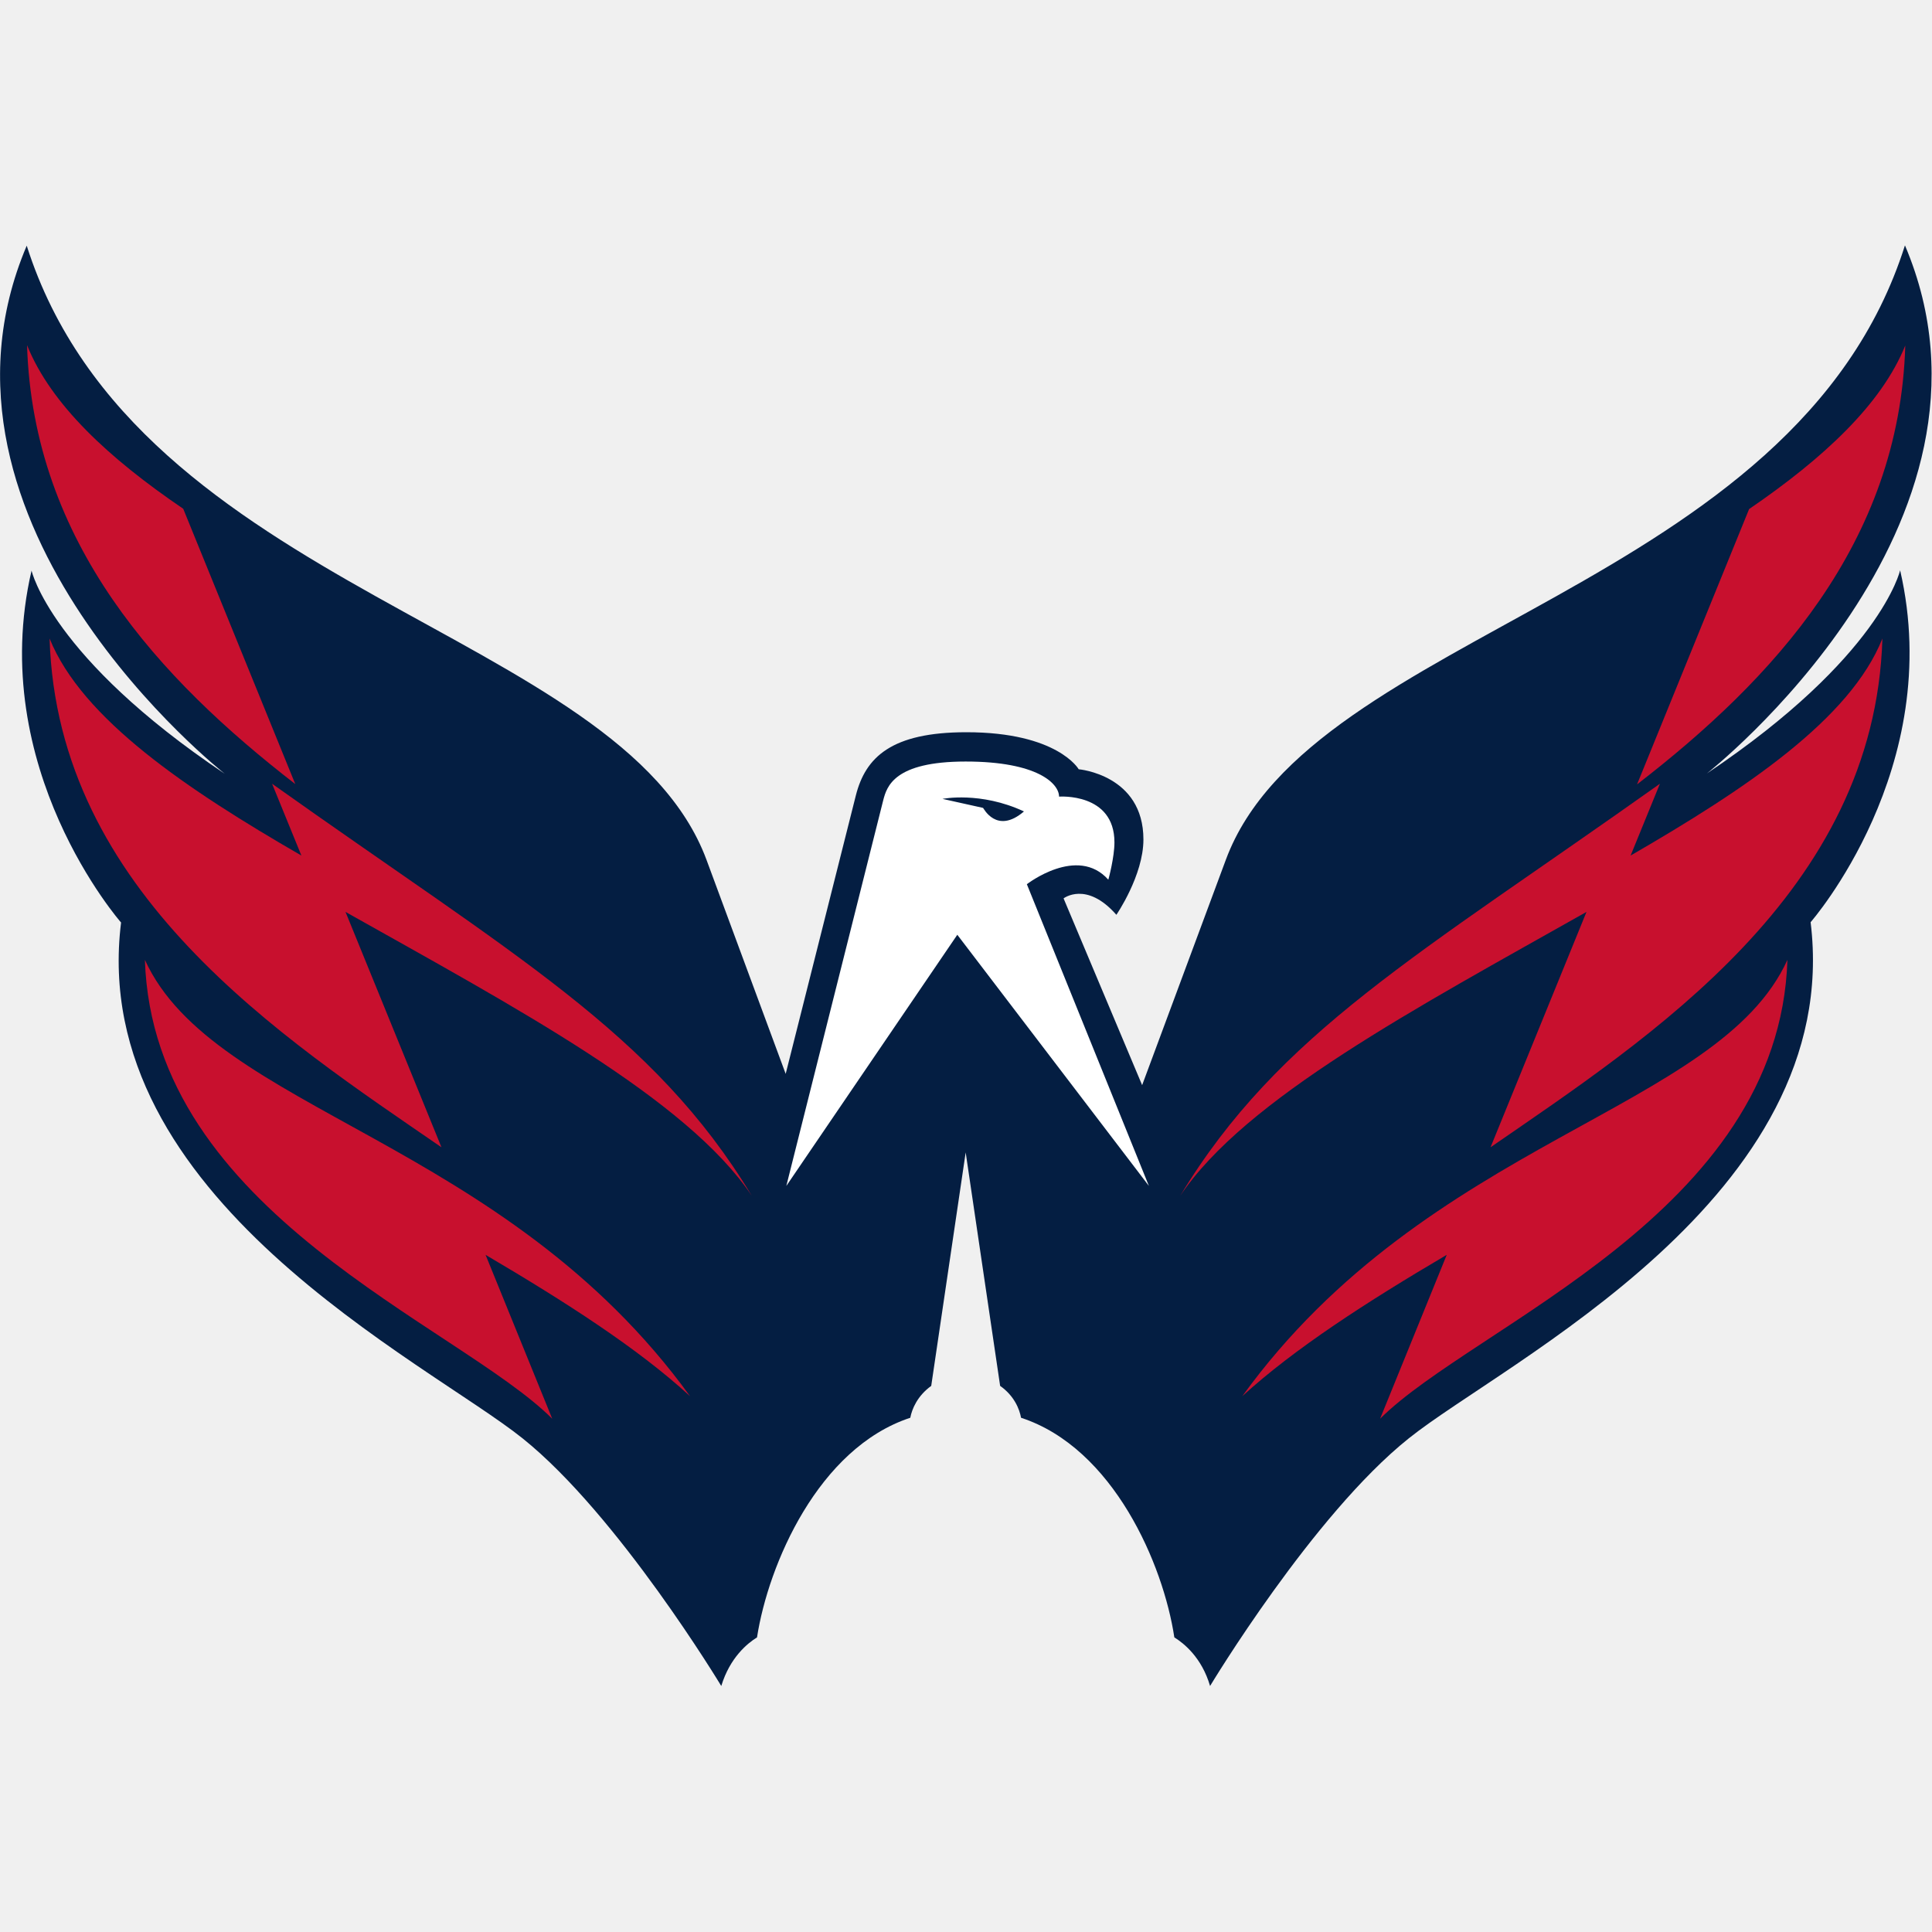
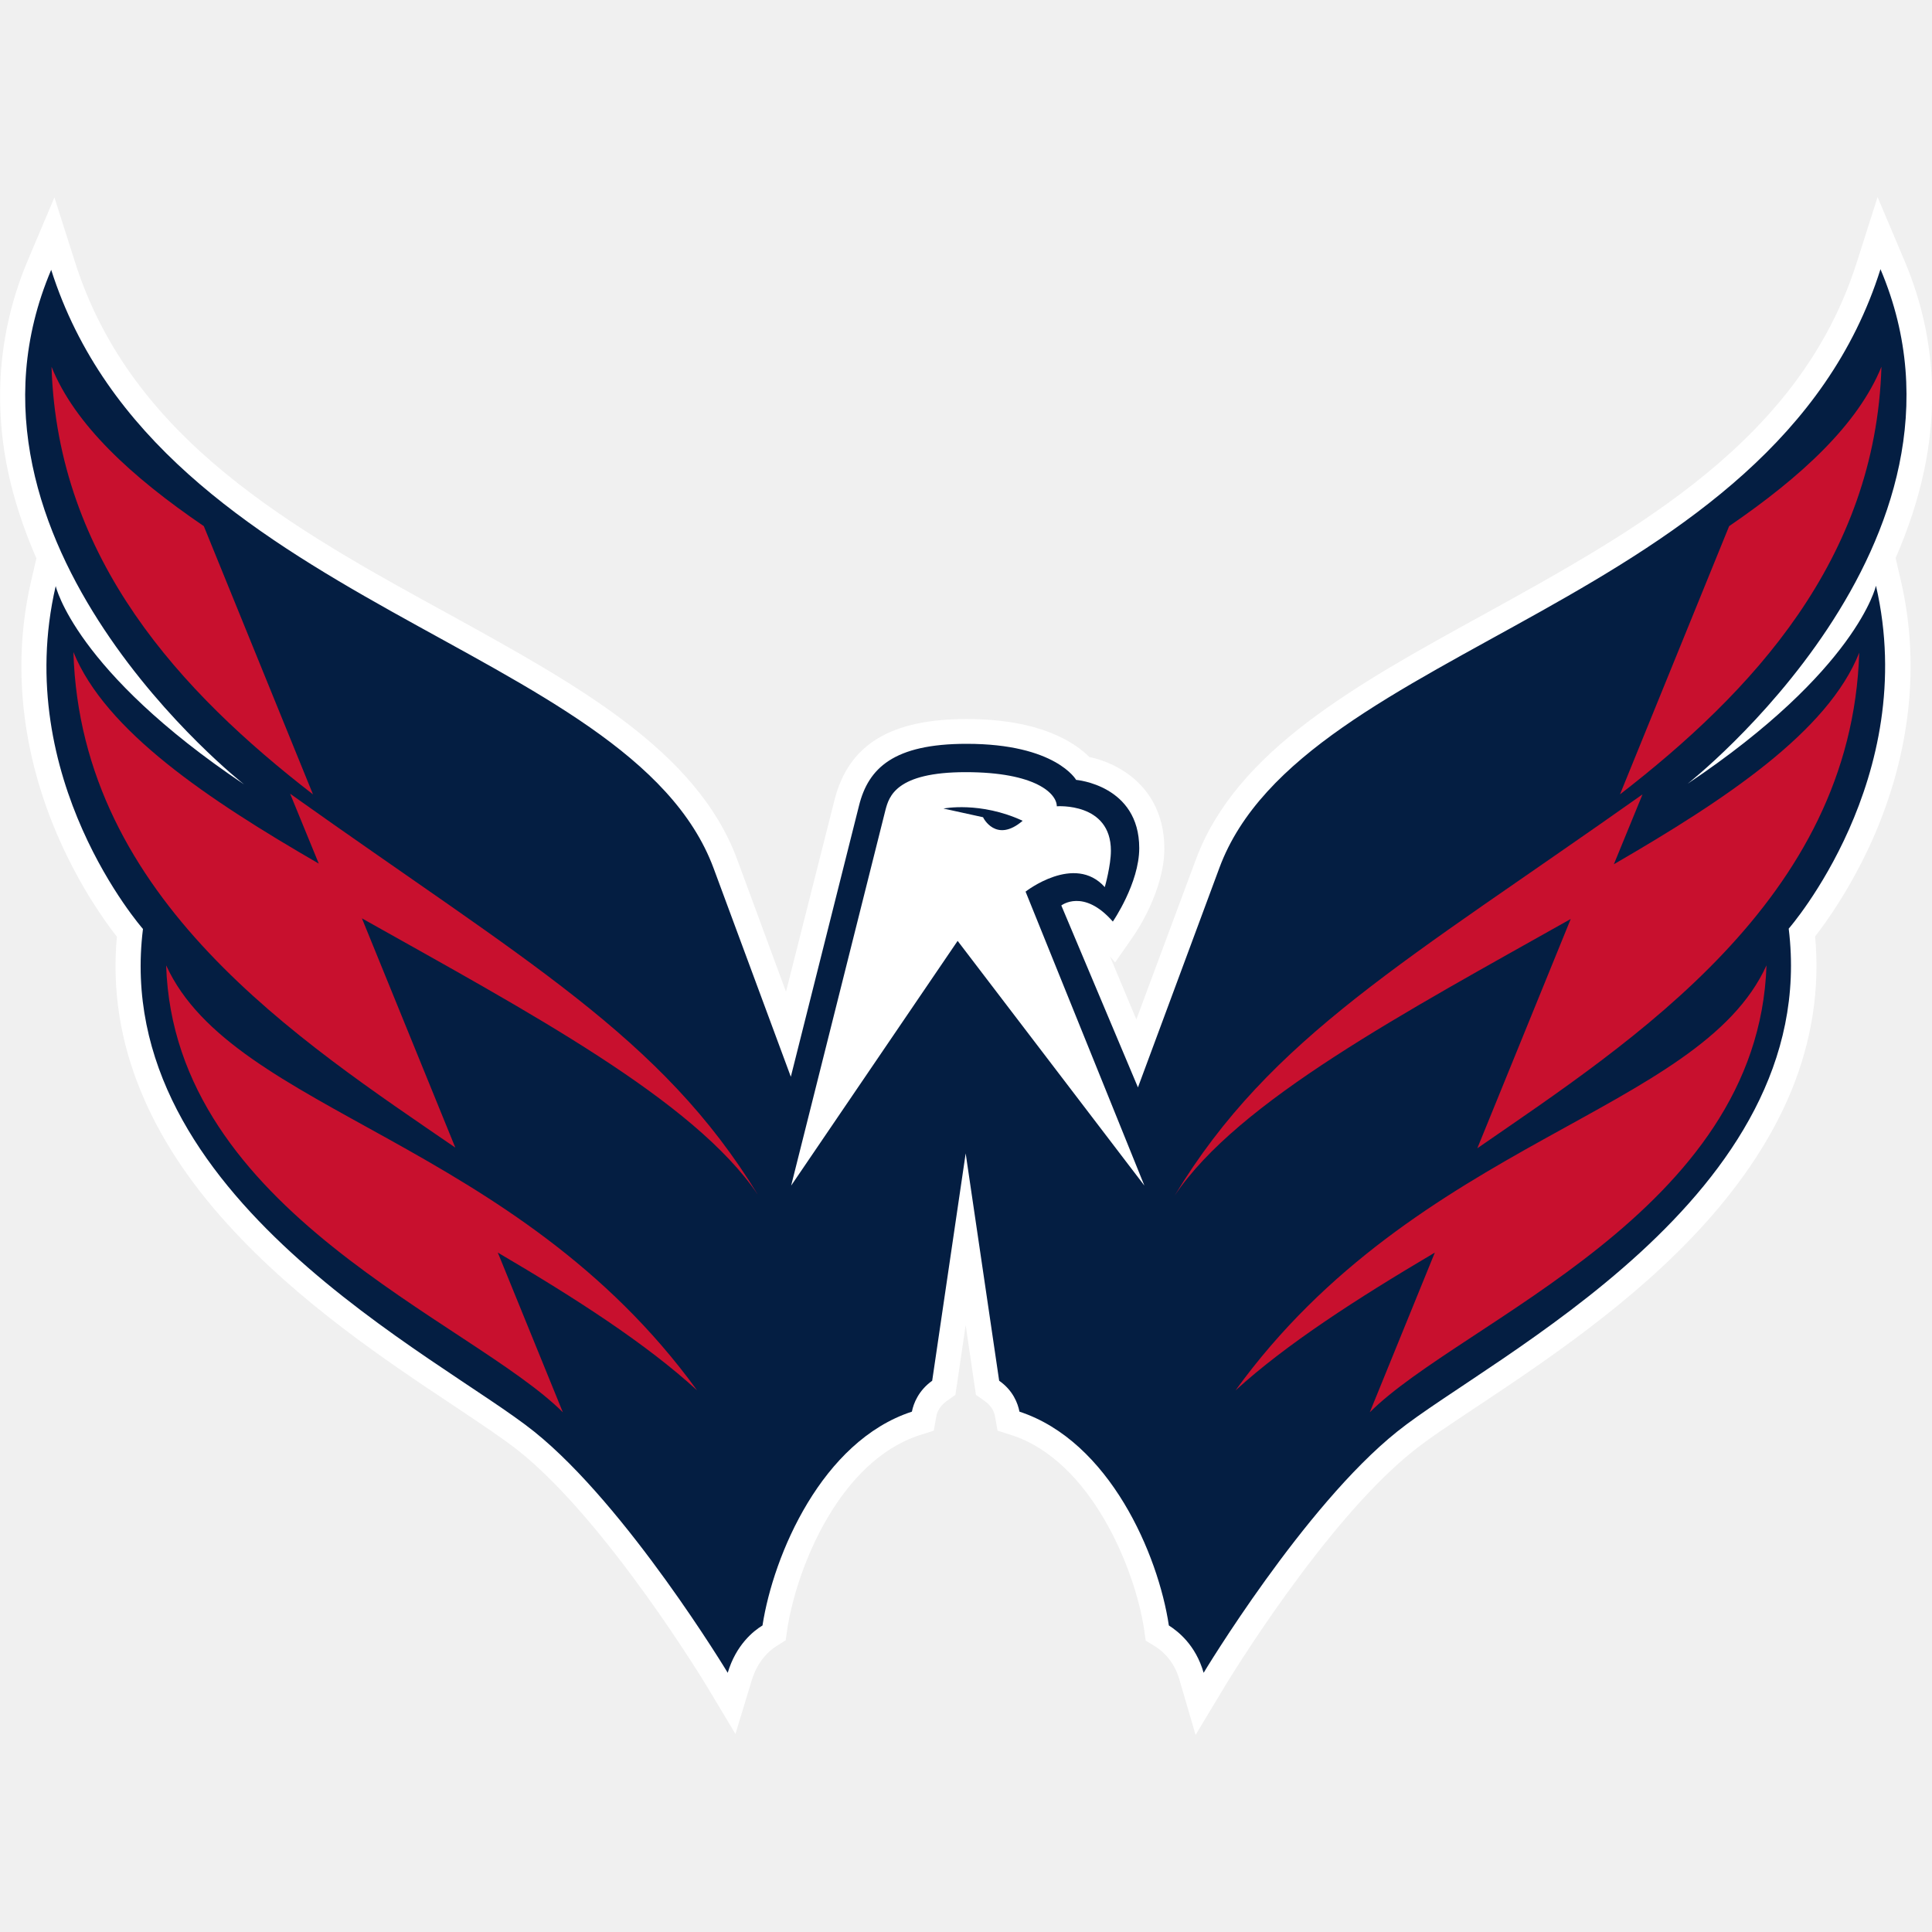
<svg xmlns="http://www.w3.org/2000/svg" version="1.1" id="Layer_1" x="0px" y="0px" viewBox="0 0 600 600" style="enable-background:new 0 0 600 600;" xml:space="preserve">
  <style type="text/css">
- 	.st0{fill:#041E42;}
- 	.st1{fill:#FFFFFF;}
+ 	.st0{fill:#FFFFFF;}
+ 	.st1{fill:#041E42;}
	.st2{fill:#C8102E;}
</style>
-   <path id="Blue" class="st0" d="M380.7,267l-26,70l-24.4-58c0,0,7.1-5.5,16.4,5.1c0,0,8.4-12.2,8.4-23.4c0-20.1-20.1-21.8-20.1-21.8  s-6.5-11.5-34.9-11.5c-23.3,0-31.3,7.8-34.3,19.6L244,333.5L219.4,267C192.8,195.5,42.5,183.9,8.3,76.3  c-36.9,86.9,61.5,164,61.5,164c-54-36.2-60-63.1-60-63.1c-14.3,61.4,27.8,109.3,27.8,109.3C27,371.8,132.6,422.9,162.3,446.7  c29.7,23.8,61.7,76.9,61.7,76.9c2.7-8.9,8.2-13.3,11.1-15.1c3.5-22.6,19-58.8,47.6-68.2c0.5-2.7,2.2-6.8,6.5-9.9l10.7-72.5  l10.7,72.5c4.4,3.1,6,7.2,6.5,9.9c28.7,9.4,44.2,45.6,47.6,68.2c2.9,1.8,8.5,6.2,11.1,15.1c0,0,31.9-53.1,61.7-76.9  c29.7-23.8,135.3-74.9,124.8-160.3c0,0,42-47.9,27.8-109.3c0,0-6,26.9-60,63.1c0,0,98.4-77.1,61.5-164  C557.5,183.9,407.2,195.5,380.7,267L380.7,267z" />
-   <path id="White" class="st1" d="M344.3,273.2C344.3,273.2,344.4,273.2,344.3,273.2C344.4,273.2,344.4,273.2,344.3,273.2L344.3,273.2  z M356.8,368.3l-59.5-78l-53.1,78l30.1-119.8c1.1-4.2,3.3-12,25.6-12c22.4,0,29,6.9,29,10.9c0,0,17.2-1.3,17.2,14.2  c0,4.6-1.8,11.3-1.9,11.6c-9.6-10.8-25.3,1.4-25.3,1.4L356.8,368.3z M318,252C318,252,318,252,318,252c-13.5-6.3-25.3-3.9-25.3-3.9  l0.1,0c-0.1,0-0.1,0-0.1,0l12.6,2.8C305.4,250.9,309.5,259.3,318,252C318,252,318,252,318,252z" />
-   <path id="Red" class="st2" d="M8.4,107.2c1.9,61.5,41.3,103.8,83.3,136.3l-34.8-85.5C33.8,142.3,15.8,125.6,8.4,107.2L8.4,107.2z   M84.5,243.4l9.1,22.3c-35.5-20.5-68.1-42.4-78.2-67.4c2.4,79,72.3,124,121.7,158l-29.8-73.1c52.8,29.7,106,58,126.2,88.2  C202.9,320.7,159.6,296.8,84.5,243.4L84.5,243.4z M45,298.1c2.5,78.6,97.2,113.3,126.5,142.5l-20.7-50.9  c24.8,14.6,47.4,29.1,63.5,43.9C156.4,353.7,66.4,345.1,45,298.1z M543.2,158.1l-34.8,85.5c42.1-32.5,81.5-74.8,83.3-136.3  C584.3,125.6,566.3,142.3,543.2,158.1L543.2,158.1z M366.5,371.4c20.2-30.2,73.4-58.4,126.2-88.2l-29.8,73.1  c49.4-34.1,119.3-79,121.7-158c-10,25.1-42.6,46.8-78.2,67.4l9.1-22.3C440.5,296.7,397.2,320.6,366.5,371.4L366.5,371.4z   M555.1,298.1c-21.4,47-111.4,55.5-169.3,135.5c16.2-14.8,38.7-29.3,63.5-43.9l-20.7,50.9C457.9,411.4,552.6,376.8,555.1,298.1z" />
+   <path id="Blue_2_" class="st0" d="M583.1,61.2l-6.4,20.1c-17.5,55.3-67.8,83-116.4,109.8c-39.3,21.6-76.4,42.1-88.9,75.8l-18.5,49.7  l-8.2-19.6l1.6,1.9l5.7-8.2c1-1.4,9.6-14.3,9.6-27.2c0-10.8-4.8-19.5-13.7-24.7c-3.6-2.1-7.1-3.2-9.6-3.7  c-4.5-4.5-15.2-11.8-38.1-11.8c-23.6,0-36.6,7.9-41,25L244.1,308l-15.2-41.2c-12.5-33.7-49.7-54.1-89-75.8  C91.1,164.3,40.8,136.6,23.3,81.4l-6.4-20.1L8.7,80.7c-8.8,20.8-10.9,42.8-6.3,65.3c1.9,9.1,4.9,18.2,8.9,27.4l-1.6,6.9  c-6.1,26.1-3,54,8.8,80.6c6.6,14.8,14.1,25.3,17.8,30c-1.5,16.3,1,32.4,7.4,47.9c5.7,14,14.8,28,27,41.4  c21.9,24.2,49.8,42.8,70.3,56.4c8.2,5.5,15.3,10.2,20.1,14c27.5,22,58,72.4,58.3,72.9l9,15l5.1-16.8c1.9-6.1,5.5-9.1,7.5-10.4l3-1.9  l0.5-3.5c3.1-19.8,16.5-52.2,41.1-60.2l4.4-1.4l0.8-4.5c0.1-0.7,0.7-2.9,3.2-4.7l2.7-1.9l0.5-3.3l2.7-18.4l2.7,18.4l0.5,3.3l2.7,1.9  c2.3,1.6,3,3.6,3.2,4.7l0.8,4.5l4.4,1.4c24.5,8,38.2,41.2,41.1,60.2l0.5,3.6l3.1,1.9c2,1.3,5.7,4.3,7.4,10.3l5,17.1l9.2-15.3  c0.3-0.5,30.7-50.8,58.3-72.8c4.7-3.8,11.8-8.5,20.1-14c20.4-13.6,48.4-32.2,70.3-56.4c12.2-13.5,21.3-27.4,27.1-41.5  c6.4-15.6,8.9-31.7,7.4-48c3.7-4.7,11.2-15.3,17.8-30c11.8-26.6,14.9-54.5,8.8-80.6l-1.6-6.9c4-9.2,7-18.3,8.9-27.4  c4.7-22.5,2.6-44.5-6.3-65.3L583.1,61.2L583.1,61.2z" />
+   <path id="Blue" class="st1" d="M378.7,269.5l-25.3,68.2l-23.8-56.5c0,0,6.9-5.4,16,5c0,0,8.2-11.9,8.2-22.8  c0-19.6-19.6-21.2-19.6-21.2s-6.3-11.2-34-11.2c-22.7,0-30.5,7.6-33.4,19.1l-21.2,84.3l-24-64.8c-25.9-69.7-172.3-81-205.7-185.8  c-36,84.7,59.9,159.8,59.9,159.8C23.2,208.3,17.3,182,17.3,182C3.4,241.9,44.4,288.5,44.4,288.5C34.1,371.6,137,421.4,165.9,444.6  s60.1,74.9,60.1,74.9c2.6-8.7,8-13,10.8-14.7c3.4-22,18.5-57.3,46.4-66.4c0.5-2.6,2.1-6.6,6.3-9.6l10.4-70.6l10.4,70.6  c4.3,3,5.8,7,6.3,9.6c28,9.2,43.1,44.4,46.4,66.4c2.8,1.8,8.3,6,10.8,14.7c0,0,31.1-51.7,60.1-74.9c28.9-23.2,131.8-73,121.6-156.2  c0,0,40.9-46.7,27.1-106.5c0,0-5.8,26.2-58.5,61.5c0,0,95.9-75.1,59.9-159.8C550.9,188.6,404.5,199.9,378.7,269.5L378.7,269.5z" />
+   <path id="White" class="st0" d="M343.2,275.6C343.2,275.6,343.3,275.6,343.2,275.6C343.3,275.6,343.3,275.6,343.2,275.6L343.2,275.6  z M355.4,368.2l-58-76l-51.7,76L275,251.5c1.1-4.1,3.2-11.7,24.9-11.7c21.8,0,28.3,6.7,28.3,10.6c0,0,16.8-1.3,16.8,13.8  c0,4.5-1.8,11-1.9,11.3c-9.4-10.5-24.6,1.4-24.6,1.4L355.4,368.2z M317.6,254.9L317.6,254.9c-13.2-6.1-24.6-3.8-24.6-3.8h0.1  c-0.1,0-0.1,0-0.1,0l12.3,2.7C305.3,253.9,309.3,262,317.6,254.9L317.6,254.9z" />
+   <path id="Red" class="st2" d="M16,113.9c1.9,59.9,40.2,101.1,81.2,132.8l-33.9-83.3C40.7,148,23.2,131.8,16,113.9L16,113.9z   M90.1,246.5l8.9,21.7c-34.6-20-66.3-41.3-76.2-65.7c2.3,77,70.4,120.8,118.6,153.9l-29-71.2c51.4,28.9,103.3,56.5,123,85.9  C205.4,321.9,163.3,298.6,90.1,246.5L90.1,246.5z M51.6,299.8c2.4,76.6,94.7,110.4,123.2,138.8l-20.2-49.6  c24.2,14.2,46.2,28.4,61.9,42.8C160.1,354,72.5,345.6,51.6,299.8z M537,163.4l-33.9,83.3c41-31.7,79.4-72.9,81.2-132.8  C577,131.8,559.5,148,537,163.4L537,163.4z M364.8,371.3c19.7-29.4,71.5-56.9,123-85.9l-29,71.2c48.1-33.2,116.2-77,118.6-153.9  c-9.7,24.5-41.5,45.6-76.2,65.7l8.9-21.7C436.9,298.5,394.7,321.8,364.8,371.3L364.8,371.3z M548.6,299.8  c-20.8,45.8-108.5,54.1-164.9,132c15.8-14.4,37.7-28.5,61.9-42.8l-20.2,49.6C453.9,410.2,546.1,376.5,548.6,299.8z" />
</svg>
